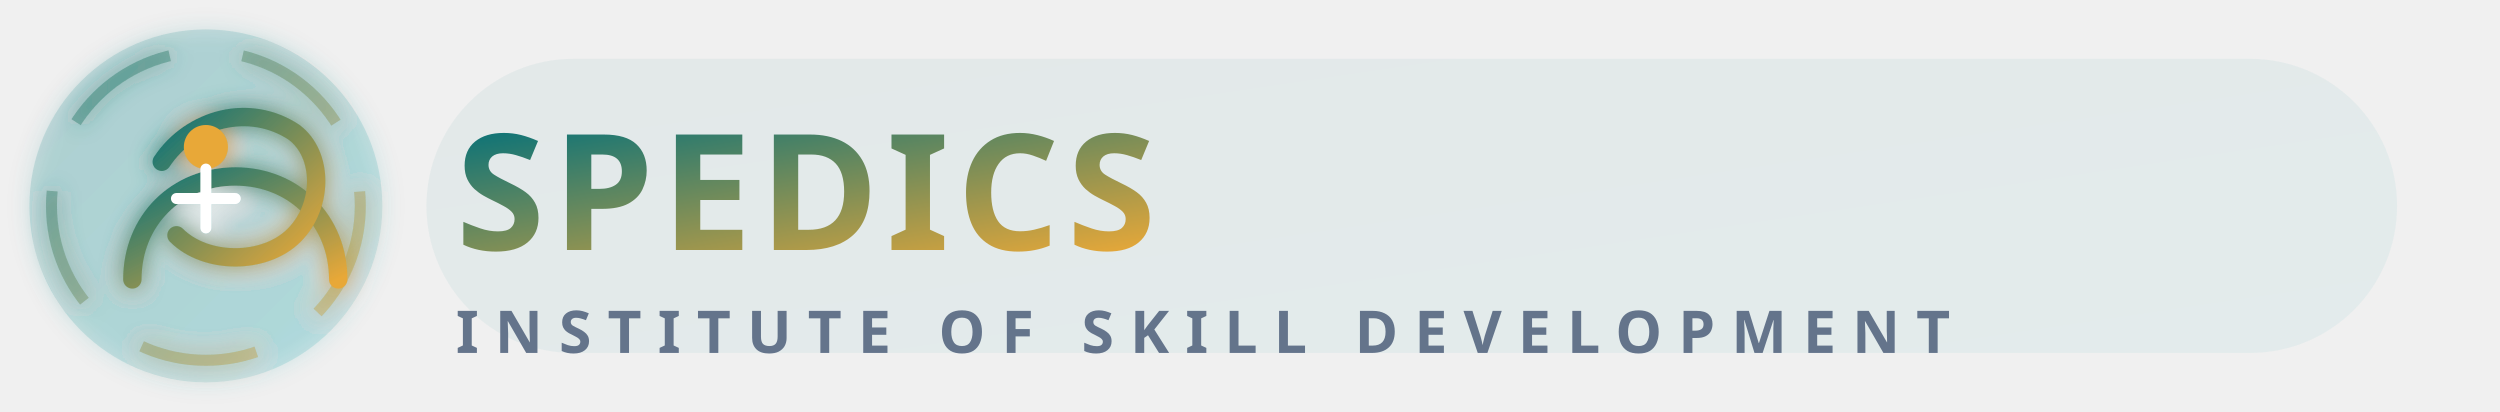
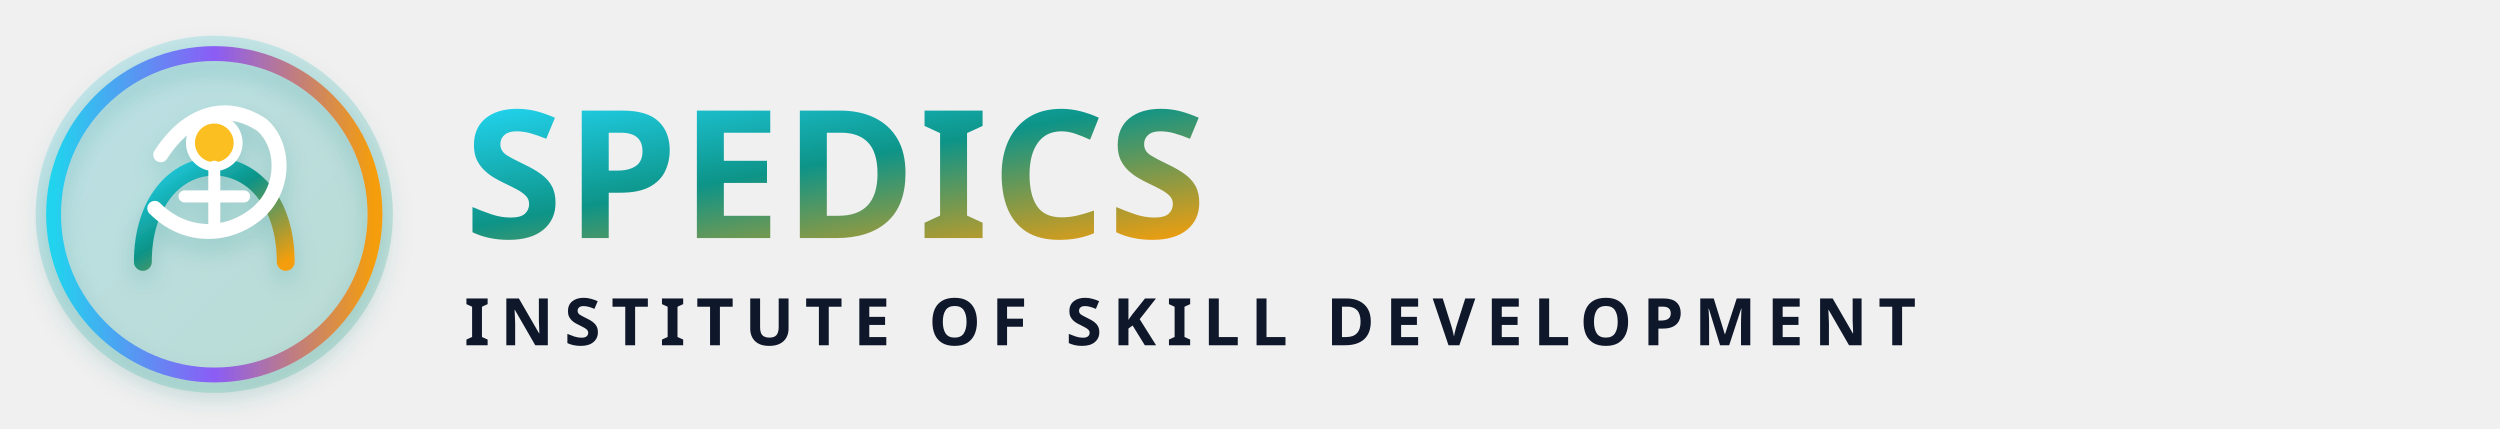
- <svg xmlns="http://www.w3.org/2000/svg" viewBox="0 0 340 56" fill="none" role="img" aria-label="SPEDICS Institute">
+ <svg xmlns="http://www.w3.org/2000/svg" viewBox="0 0 420 72" fill="none" role="img" aria-label="SPEDICS Institute of Skill Development">
  <defs>
-     <linearGradient id="logoGrad" x1="0%" y1="0%" x2="100%" y2="100%" gradientTransform="rotate(0)">
-       <animateTransform attributeName="gradientTransform" type="rotate" values="0 170 28;8 170 28;0 170 28" dur="8s" repeatCount="indefinite" />
-       <stop offset="0%" stop-color="#0d7377">
-         <animate attributeName="stop-color" values="#0d7377;#14a3a8;#0d7377" dur="4s" repeatCount="indefinite" />
-       </stop>
-       <stop offset="100%" stop-color="#e8a838">
-         <animate attributeName="stop-color" values="#e8a838;#f5c842;#e8a838" dur="4s" repeatCount="indefinite" />
-       </stop>
+     <linearGradient id="logoGrad" x1="0%" y1="0%" x2="100%" y2="100%">
+       <stop offset="0%" stop-color="#22d3ee" />
+       <stop offset="45%" stop-color="#0d9488" />
+       <stop offset="100%" stop-color="#f59e0b" />
    </linearGradient>
-     <linearGradient id="shine" x1="0%" y1="0%" x2="100%" y2="0%">
-       <stop offset="0%" stop-color="#ffffff" stop-opacity="0" />
-       <stop offset="45%" stop-color="#ffffff" stop-opacity="0" />
-       <stop offset="50%" stop-color="#ffffff" stop-opacity="0.75" />
-       <stop offset="55%" stop-color="#ffffff" stop-opacity="0" />
-       <stop offset="100%" stop-color="#ffffff" stop-opacity="0" />
+     <linearGradient id="iconGrad" x1="0%" y1="0%" x2="100%" y2="100%">
+       <stop offset="0%" stop-color="#06b6d4" />
+       <stop offset="100%" stop-color="#059669" />
    </linearGradient>
-     <linearGradient id="iconGrad" x1="0" y1="0" x2="1" y2="1">
-       <stop offset="0%" stop-color="#0d7377" />
-       <stop offset="100%" stop-color="#14a3a8" />
+     <linearGradient id="iconRing" x1="0%" y1="0%" x2="100%" y2="0%">
+       <stop offset="0%" stop-color="#22d3ee" />
+       <stop offset="50%" stop-color="#8b5cf6" />
+       <stop offset="100%" stop-color="#f59e0b" />
    </linearGradient>
-     <filter id="glow">
-       <feGaussianBlur stdDeviation="1.5" result="blur" />
-       <feMerge>
-         <feMergeNode in="blur" />
-         <feMergeNode in="SourceGraphic" />
-       </feMerge>
+     <filter id="logoShadow" x="-20%" y="-20%" width="140%" height="140%">
+       <feDropShadow dx="0" dy="2" stdDeviation="2" flood-color="#0f766e" flood-opacity="0.25" />
    </filter>
  </defs>
-   <rect x="58" y="8" width="268" height="40" rx="20" fill="url(#iconGrad)" opacity="0.06">
-     <animate attributeName="opacity" values="0.05;0.11;0.05" dur="4.8s" repeatCount="indefinite" />
-   </rect>
-   <g filter="url(#glow)">
-     <circle cx="28" cy="28" r="24" fill="url(#iconGrad)" opacity="0.15" />
-     <circle cx="28" cy="28" r="21" stroke="url(#logoGrad)" stroke-width="1.5" opacity="0.45" stroke-dasharray="16 10">
-       <animateTransform attributeName="transform" type="rotate" from="0 28 28" to="360 28 28" dur="12s" repeatCount="indefinite" />
-     </circle>
-     <path d="M18 38c0-8 6-14 14-14s14 6 14 14" stroke="url(#logoGrad)" stroke-width="2.5" stroke-linecap="round" fill="none" />
-     <path d="M22 22c4-6 12-8 18-4 4 3 4 10 0 14-4 4-12 4-16 0" stroke="url(#logoGrad)" stroke-width="2.5" stroke-linecap="round" fill="none" />
-     <circle cx="28" cy="20" r="3" fill="#e8a838" />
-     <path d="M28 23v8M24 27h8" stroke="#fff" stroke-width="1.5" stroke-linecap="round" />
+   <g filter="url(#logoShadow)">
+     <circle cx="36" cy="36" r="30" fill="url(#iconGrad)" opacity="0.18" />
+     <circle cx="36" cy="36" r="27" stroke="url(#iconRing)" stroke-width="2.5" fill="none" />
+     <path d="M24 44c0-10 5.5-16 12-16s12 6 12 16" stroke="url(#logoGrad)" stroke-width="3" stroke-linecap="round" fill="none" />
+     <path d="M27 26c4.5-7 11-9 17-5 4 3.5 4 11-1 15-5 4-12 4-17-1" stroke="#ffffff" stroke-width="2.5" stroke-linecap="round" fill="none" />
+     <circle cx="36" cy="24" r="4" fill="#fbbf24" stroke="#fff" stroke-width="1.5" />
+     <path d="M36 28v10M31 33h10" stroke="#fff" stroke-width="2" stroke-linecap="round" />
  </g>
-   <text x="62" y="34" font-family="'Plus Jakarta Sans',Segoe UI,sans-serif" font-size="22" font-weight="800" fill="url(#logoGrad)" letter-spacing="1">SPEDICS</text>
-   <text x="62" y="48" font-family="'Plus Jakarta Sans',Segoe UI,sans-serif" font-size="8" font-weight="600" fill="#64748b" letter-spacing="2.2">INSTITUTE OF SKILL DEVELOPMENT</text>
-   <rect x="-120" y="8" width="110" height="40" fill="url(#shine)" opacity="0.45">
-     <animate attributeName="x" values="-120;360;360" dur="5.8s" repeatCount="indefinite" />
-   </rect>
+   <text x="78" y="40" font-family="'Plus Jakarta Sans',Segoe UI,sans-serif" font-size="30" font-weight="800" fill="url(#logoGrad)" letter-spacing="0.5">SPEDICS</text>
+   <text x="78" y="58" font-family="'Plus Jakarta Sans',Segoe UI,sans-serif" font-size="11" font-weight="700" fill="#0f172a" letter-spacing="1.8">INSTITUTE OF SKILL DEVELOPMENT</text>
</svg>
